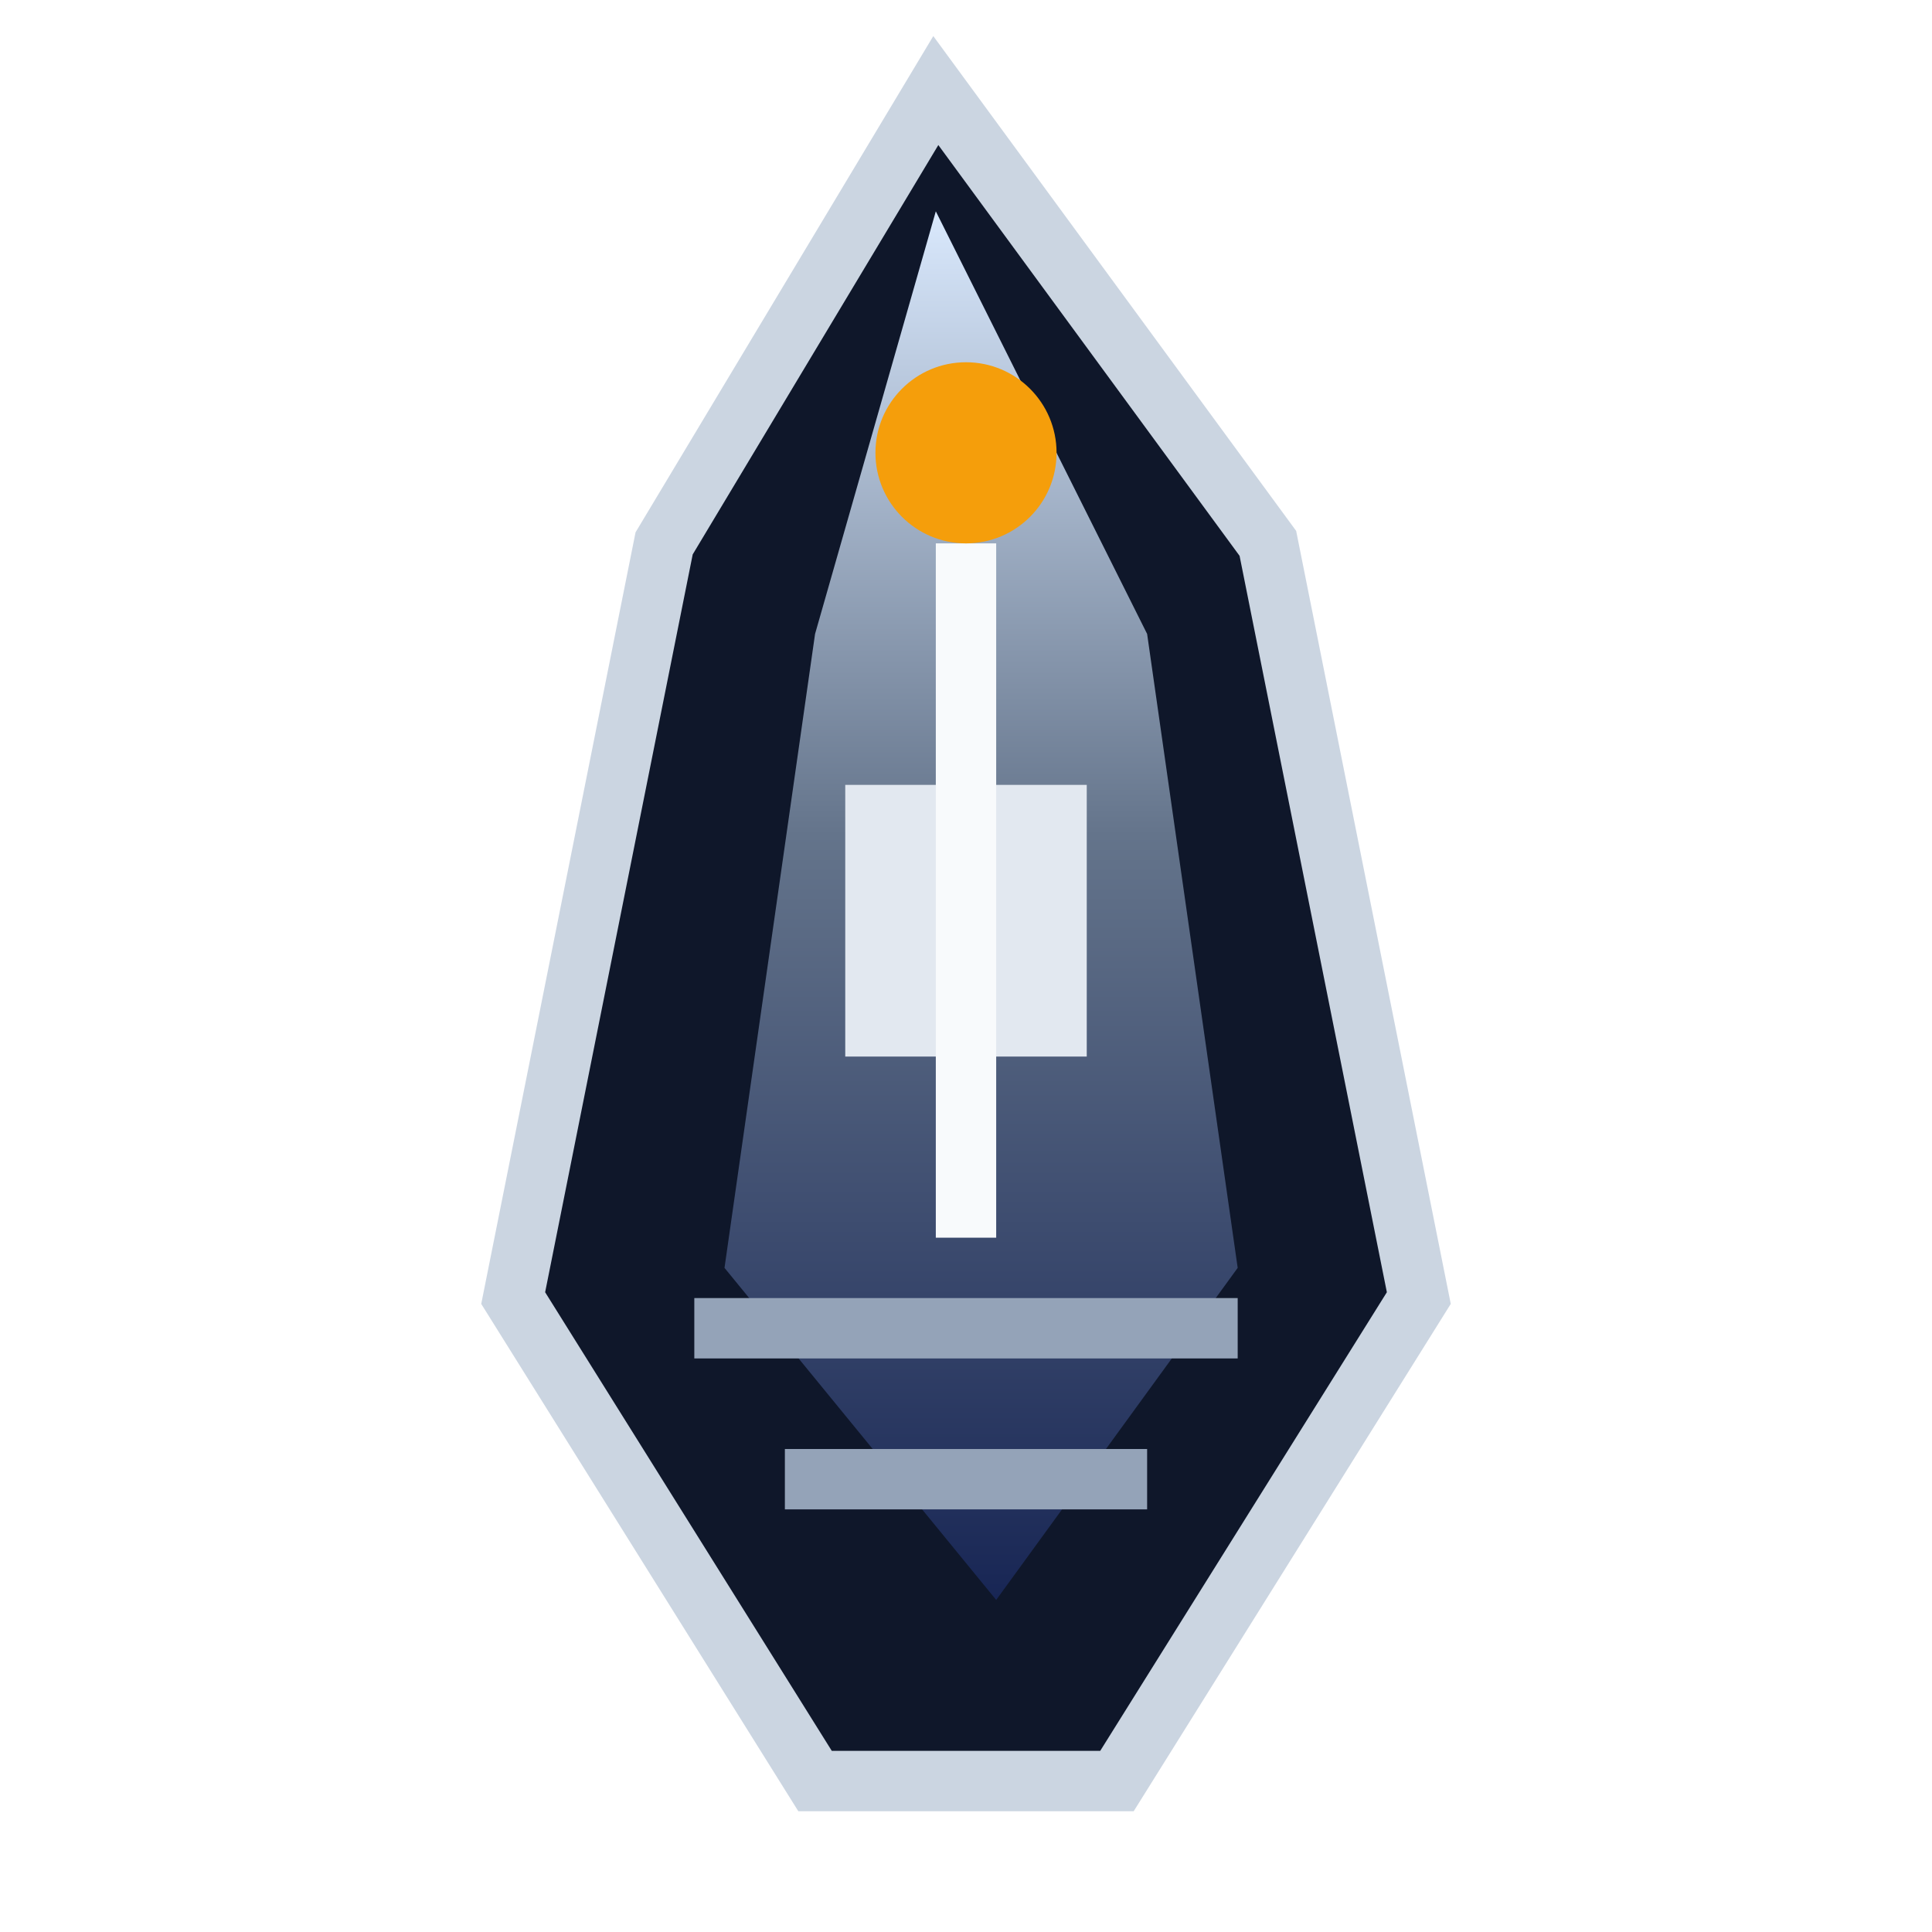
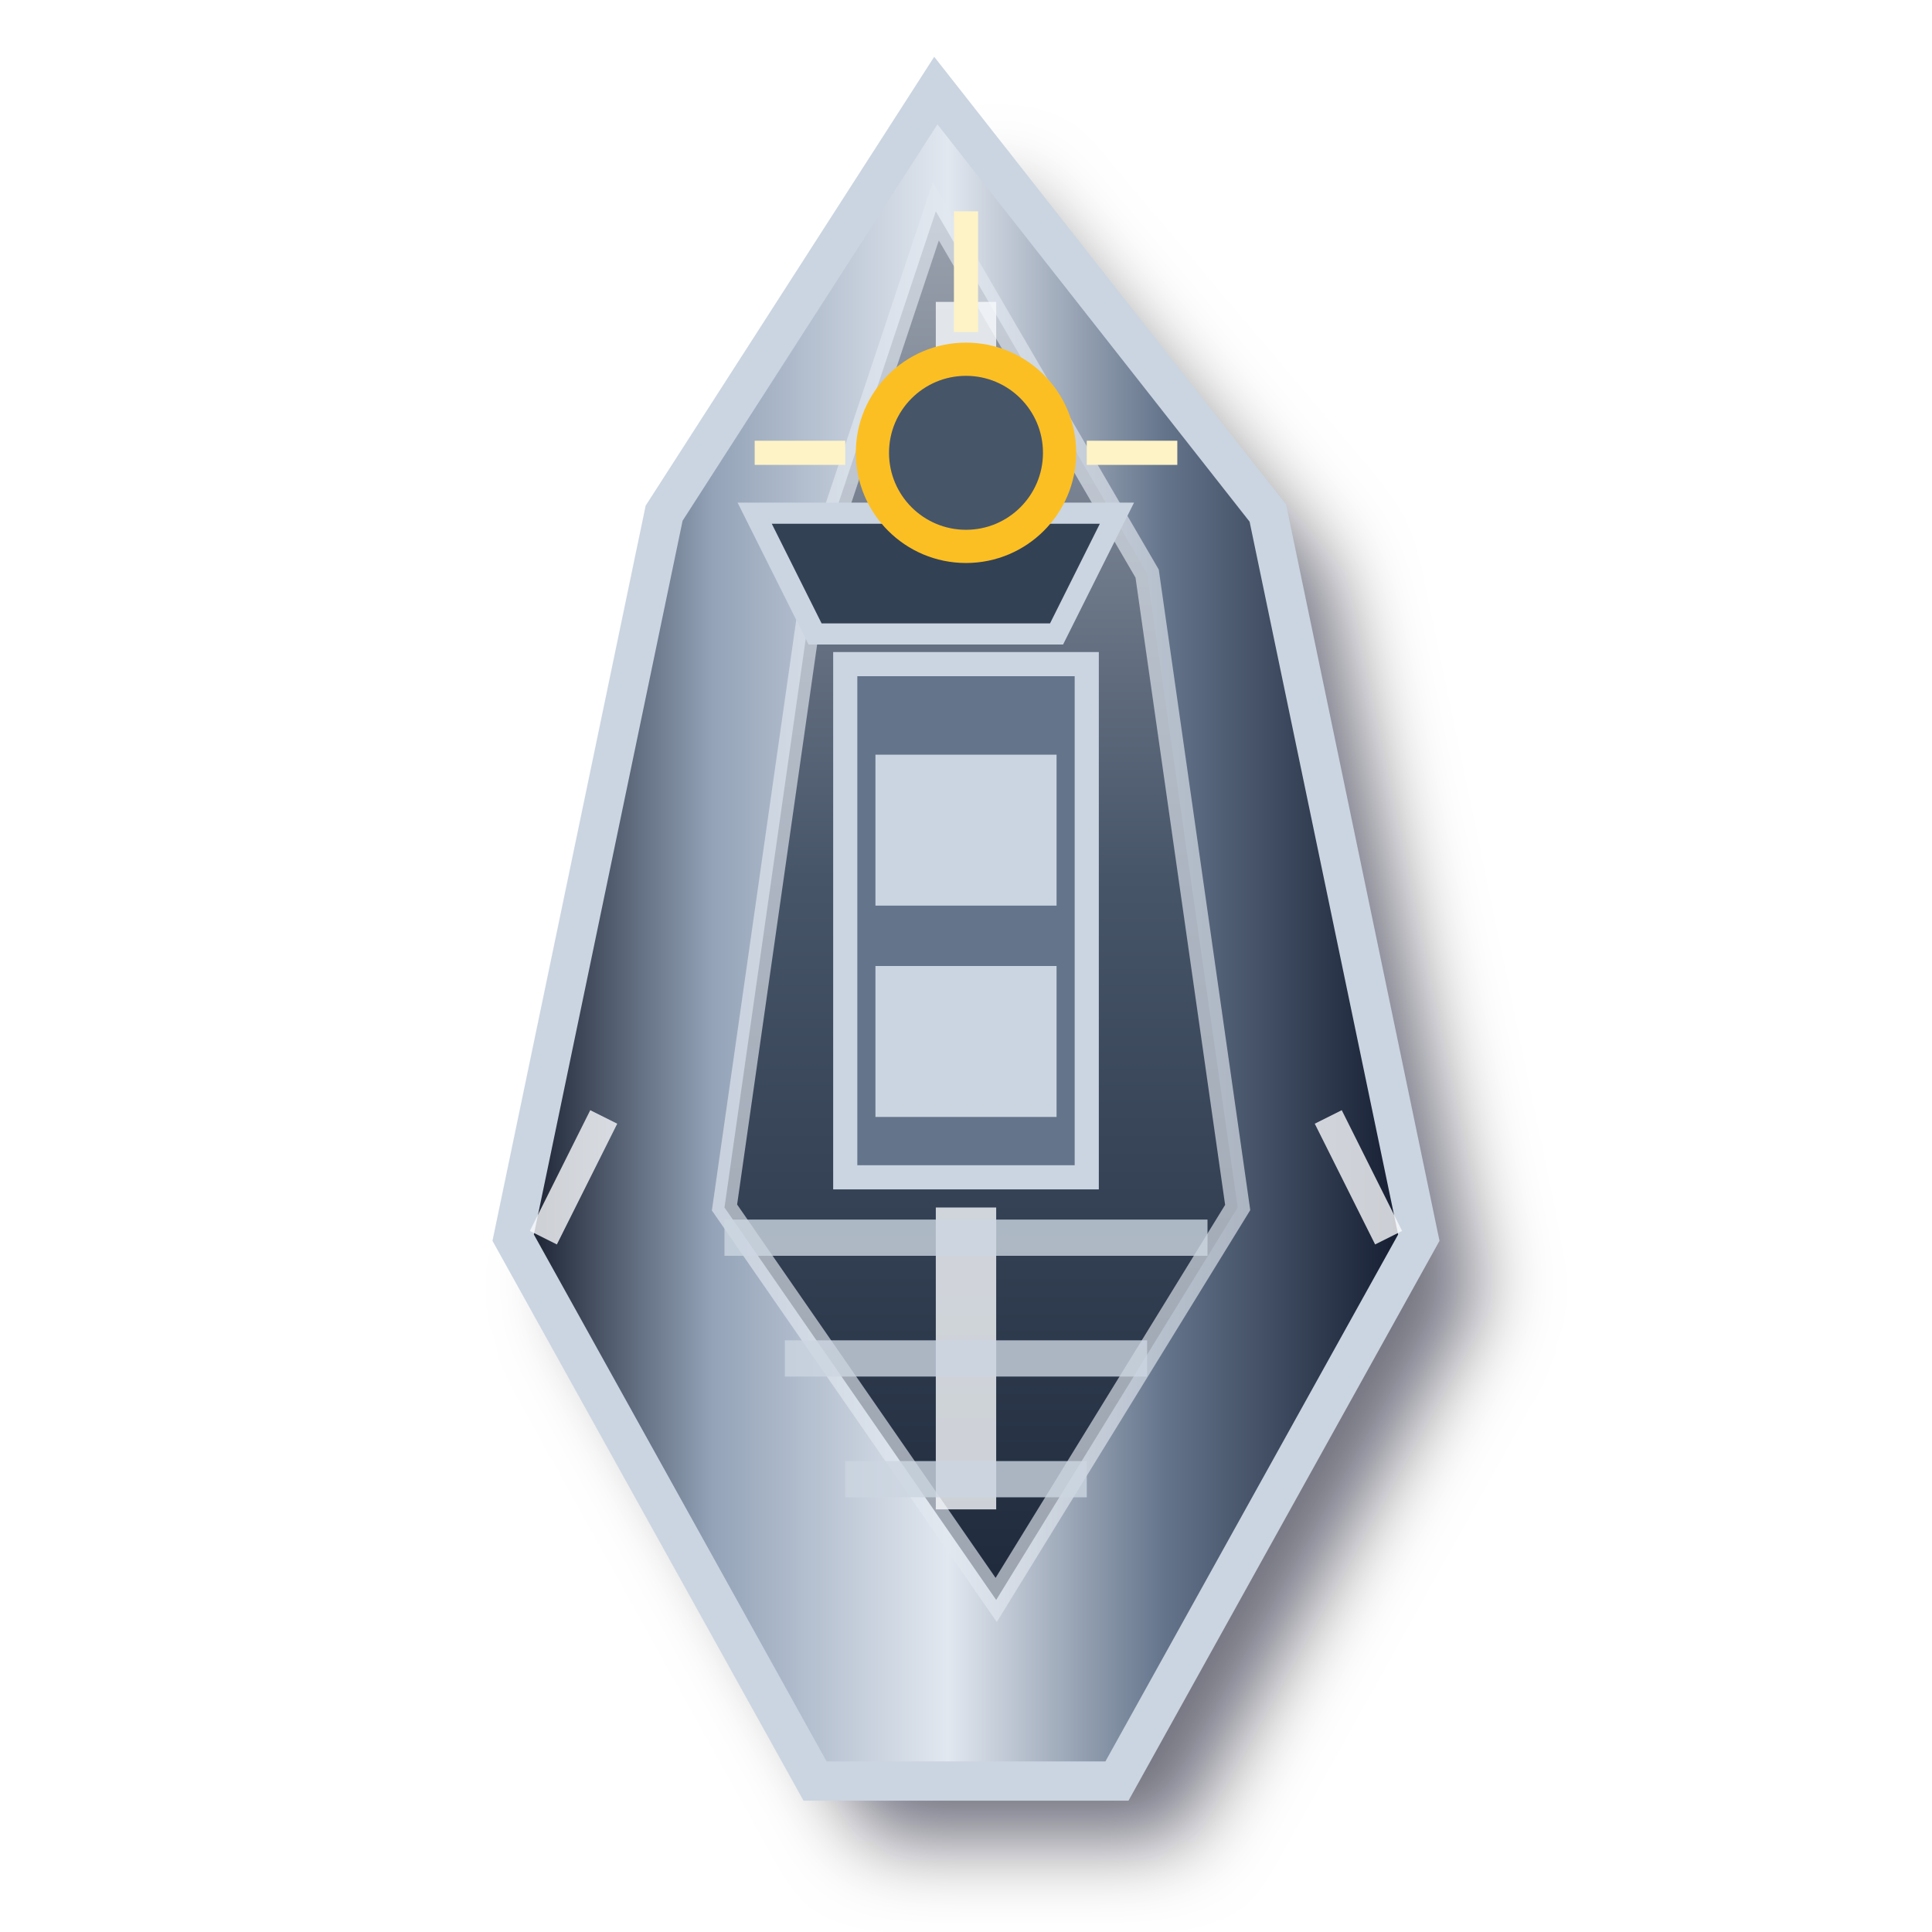
<svg xmlns="http://www.w3.org/2000/svg" viewBox="0 0 64 64">
  <defs>
-     <linearGradient id="h" x2="0" y2="1">
-       <stop stop-color="#dbeafe" />
-       <stop offset=".45" stop-color="#64748b" />
-       <stop offset="1" stop-color="#172554" />
+     <linearGradient id="hull" x1="0" y1="0" x2="1" y2="0">
+       <stop stop-color="#111827" />
+       <stop offset=".22" stop-color="#94a3b8" />
+       <stop offset=".48" stop-color="#e2e8f0" />
+       <stop offset=".72" stop-color="#64748b" />
+       <stop offset="1" stop-color="#0f172a" />
    </linearGradient>
+     <linearGradient id="deck" x1="0" y1="0" x2="0" y2="1">
+       <stop stop-color="#9ca3af" />
+       <stop offset=".48" stop-color="#475569" />
+       <stop offset="1" stop-color="#1e293b" />
+     </linearGradient>
+     <filter id="shadow" x="-30%" y="-20%" width="160%" height="160%">
+       <feGaussianBlur stdDeviation="1.3" />
+     </filter>
  </defs>
-   <path d="M31 3 42 18 47 43 37 59 27 59 17 43 22 18Z" fill="#0f172a" stroke="#cbd5e1" stroke-width="2" />
-   <path d="M31 7 38 21 41 42 33 53 24 42 27 21Z" fill="url(#h)" />
-   <path d="M28 26h8v9h-8z" fill="#e2e8f0" />
-   <path d="M31 18h2v23h-2z" fill="#f8fafc" />
-   <path d="M23 44h18M26 49h12" stroke="#94a3b8" stroke-width="2" />
-   <circle cx="32" cy="15" r="3" fill="#f59e0b" />
+   <path d="M31 4 42 17 47 41 37 59 27 59 17 41 22 17Z" fill="#020617" opacity=".55" filter="url(#shadow)" transform="translate(2 2)" />
+   <path d="M31 3 42 17 47 41 37 59 27 59 17 41 22 17Z" fill="url(#hull)" stroke="#cbd5e1" stroke-width="1.3" />
+   <path d="M31 7 38 19 41 40 33 53 24 40 27 19Z" fill="url(#deck)" stroke="#e2e8f0" stroke-opacity=".65" stroke-width=".8" />
+   <path d="M28 22h8v17h-8z" fill="#64748b" stroke="#cbd5e1" stroke-width=".8" />
+   <path d="M29 25h6v5h-6zM29 32h6v5h-6z" fill="#cbd5e1" />
+   <path d="M31 10h2v9h-2zM31 40h2v10h-2z" fill="#f8fafc" opacity=".8" />
+   <path d="M24 41h16M26 45h12M28 49h8" stroke="#cbd5e1" stroke-opacity=".8" stroke-width="1.2" />
+   <path d="M25 17h12l-2 4h-8z" fill="#334155" stroke="#cbd5e1" stroke-width=".7" />
+   <circle cx="32" cy="15" r="3.1" fill="#475569" stroke="#fbbf24" stroke-width="1.1" />
+   <path d="M32 11v-4M28 15h-3M36 15h3" stroke="#fef3c7" stroke-width=".8" />
+   <path d="M20 37l-2 4M44 37l2 4" stroke="#f8fafc" stroke-opacity=".8" stroke-width="1" />
</svg>
